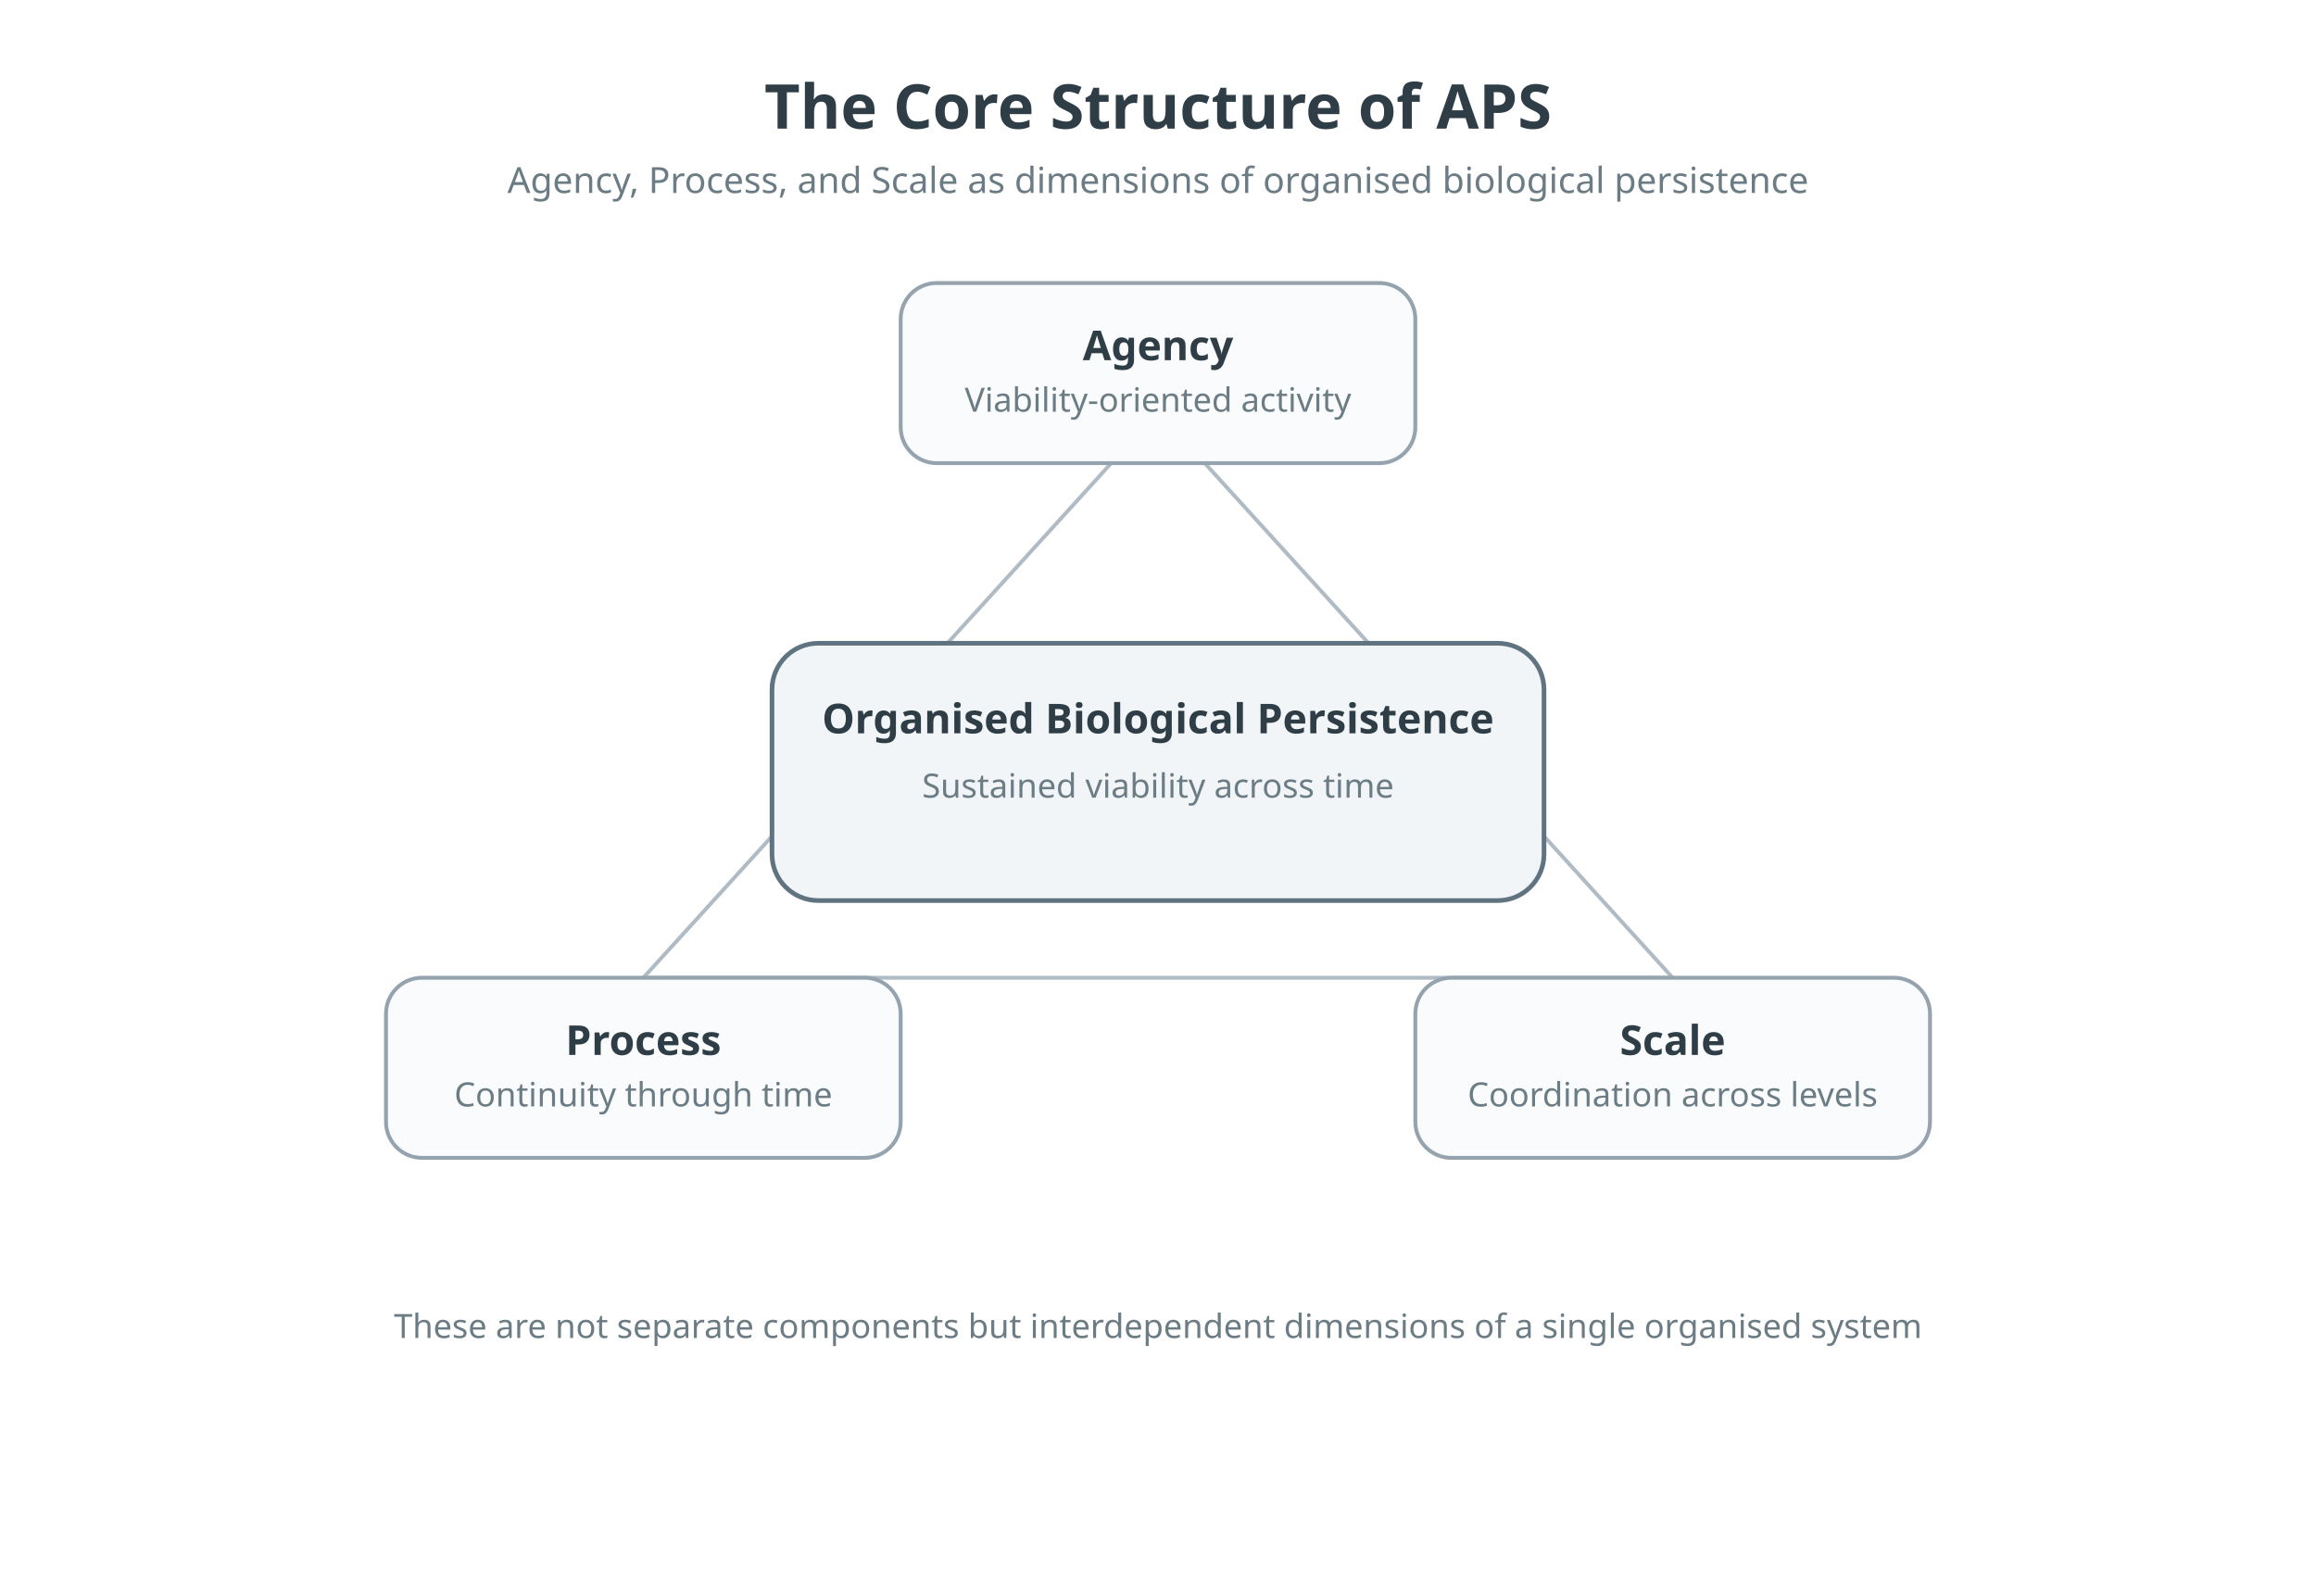
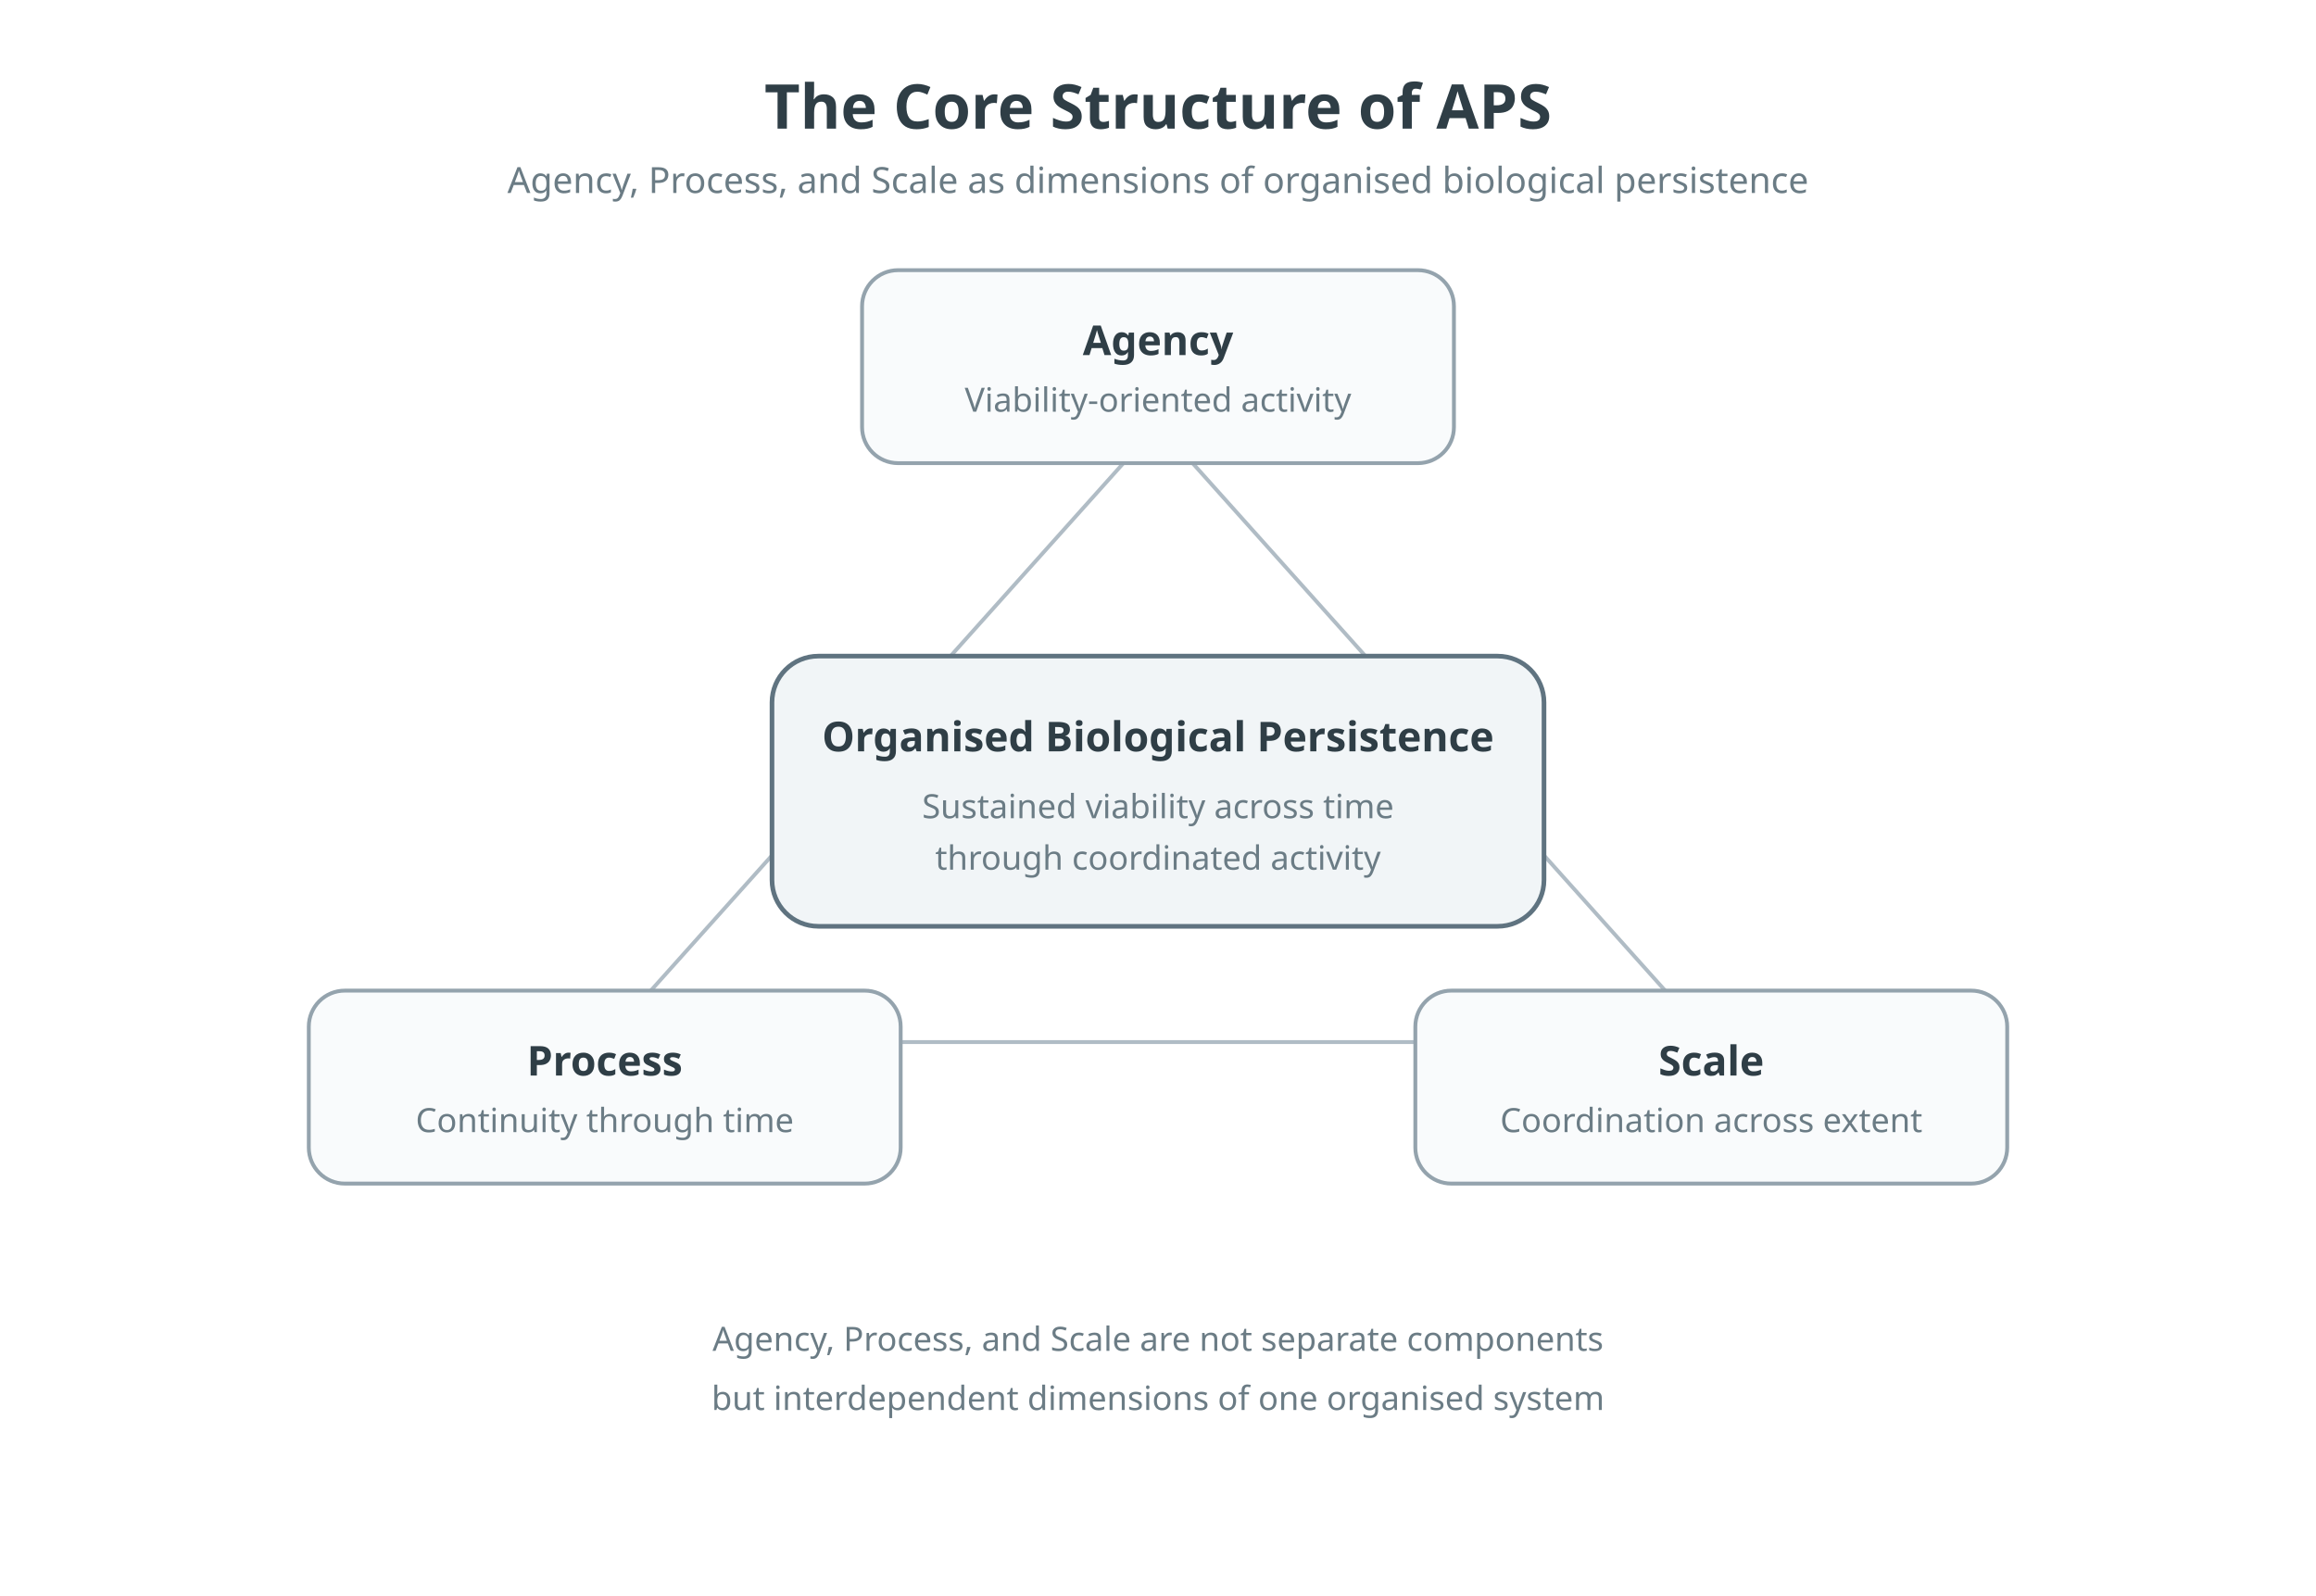
<svg xmlns="http://www.w3.org/2000/svg" width="900" height="620" viewBox="0 0 900 620">
  <style>
    .title { font: 600 24px system-ui, sans-serif; fill: #2f3e46; }
    .subtitle { font: 400 14px system-ui, sans-serif; fill: #6b7c85; }
    .node { fill: #f9fbfc; stroke: #94a3ad; stroke-width: 1.5; }
    .centre { fill: #f1f5f7; stroke: #5f7380; stroke-width: 1.8; }
    .label { font: 600 16px system-ui, sans-serif; fill: #2f3e46; text-anchor: middle; }
    .sub { font: 400 13px system-ui, sans-serif; fill: #6b7c85; text-anchor: middle; }
    .line { stroke: #b0bcc5; stroke-width: 1.5; fill: none; }
    .footer { font: 400 13px system-ui, sans-serif; fill: #6b7c85; text-anchor: middle; }
  </style>
-   <text class="title" x="450" y="50" text-anchor="middle">
-     The Core Structure of APS
-   </text>
-   <text class="subtitle" x="450" y="75" text-anchor="middle">
-     Agency, Process, and Scale as dimensions of organised biological persistence
-   </text>
-   <line class="line" x1="450" y1="160" x2="650" y2="380" />
-   <line class="line" x1="650" y1="380" x2="250" y2="380" />
-   <line class="line" x1="250" y1="380" x2="450" y2="160" />
-   <rect class="centre" x="300" y="250" width="300" height="100" rx="18" />
-   <text class="label" x="450" y="285">Organised Biological Persistence</text>
-   <text class="sub" x="450" y="310">Sustained viability across time</text>
-   <rect class="node" x="350" y="110" width="200" height="70" rx="14" />
-   <text class="label" x="450" y="140">Agency</text>
+   <text class="title" x="450" y="50" text-anchor="middle">The Core Structure of APS</text>
+   <text class="subtitle" x="450" y="75" text-anchor="middle">Agency, Process, and Scale as dimensions of organised biological persistence</text>
+   <line class="line" x1="450" y1="165" x2="665" y2="405" />
+   <line class="line" x1="665" y1="405" x2="235" y2="405" />
+   <line class="line" x1="235" y1="405" x2="450" y2="165" />
+   <rect class="centre" x="300" y="255" width="300" height="105" rx="18" />
+   <text class="label" x="450" y="292">Organised Biological Persistence</text>
+   <text class="sub" x="450" y="318">Sustained viability across time</text>
+   <text class="sub" x="450" y="338">through coordinated activity</text>
+   <rect class="node" x="335" y="105" width="230" height="75" rx="14" />
+   <text class="label" x="450" y="138">Agency</text>
  <text class="sub" x="450" y="160">Viability-oriented activity</text>
-   <rect class="node" x="150" y="380" width="200" height="70" rx="14" />
-   <text class="label" x="250" y="410">Process</text>
-   <text class="sub" x="250" y="430">Continuity through time</text>
-   <rect class="node" x="550" y="380" width="200" height="70" rx="14" />
-   <text class="label" x="650" y="410">Scale</text>
-   <text class="sub" x="650" y="430">Coordination across levels</text>
-   <text class="footer" x="450" y="520">
-     These are not separate components but interdependent dimensions of a single organised system
-   </text>
+   <rect class="node" x="120" y="385" width="230" height="75" rx="14" />
+   <text class="label" x="235" y="418">Process</text>
+   <text class="sub" x="235" y="440">Continuity through time</text>
+   <rect class="node" x="550" y="385" width="230" height="75" rx="14" />
+   <text class="label" x="665" y="418">Scale</text>
+   <text class="sub" x="665" y="440">Coordination across extent</text>
+   <text class="footer" x="450" y="525">Agency, Process, and Scale are not separate components</text>
+   <text class="footer" x="450" y="548">but interdependent dimensions of one organised system</text>
</svg>
